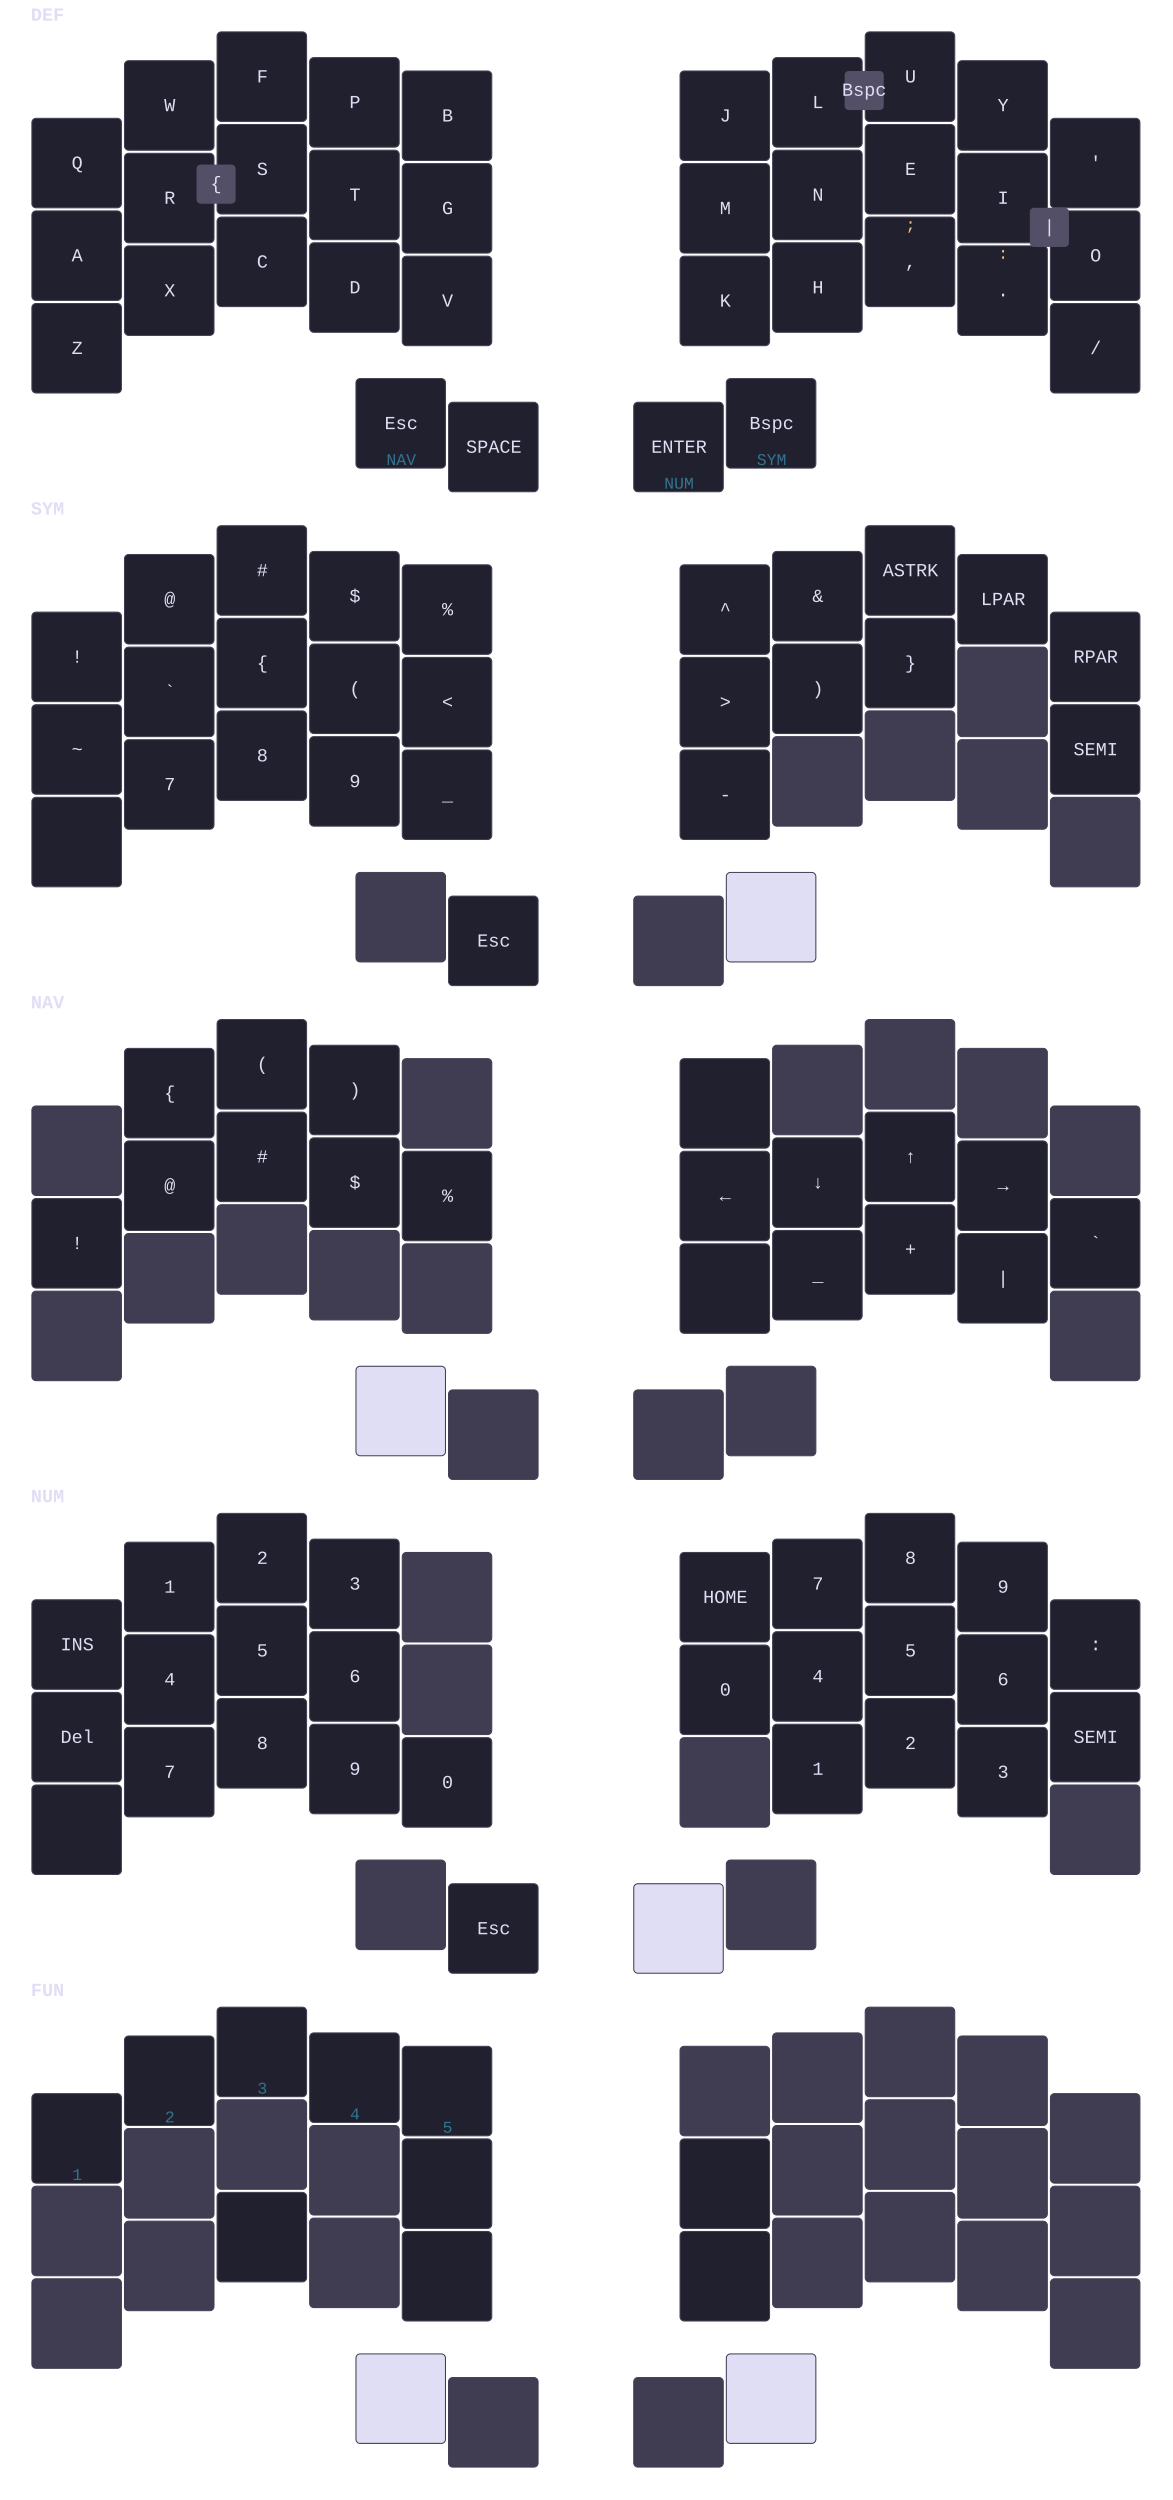
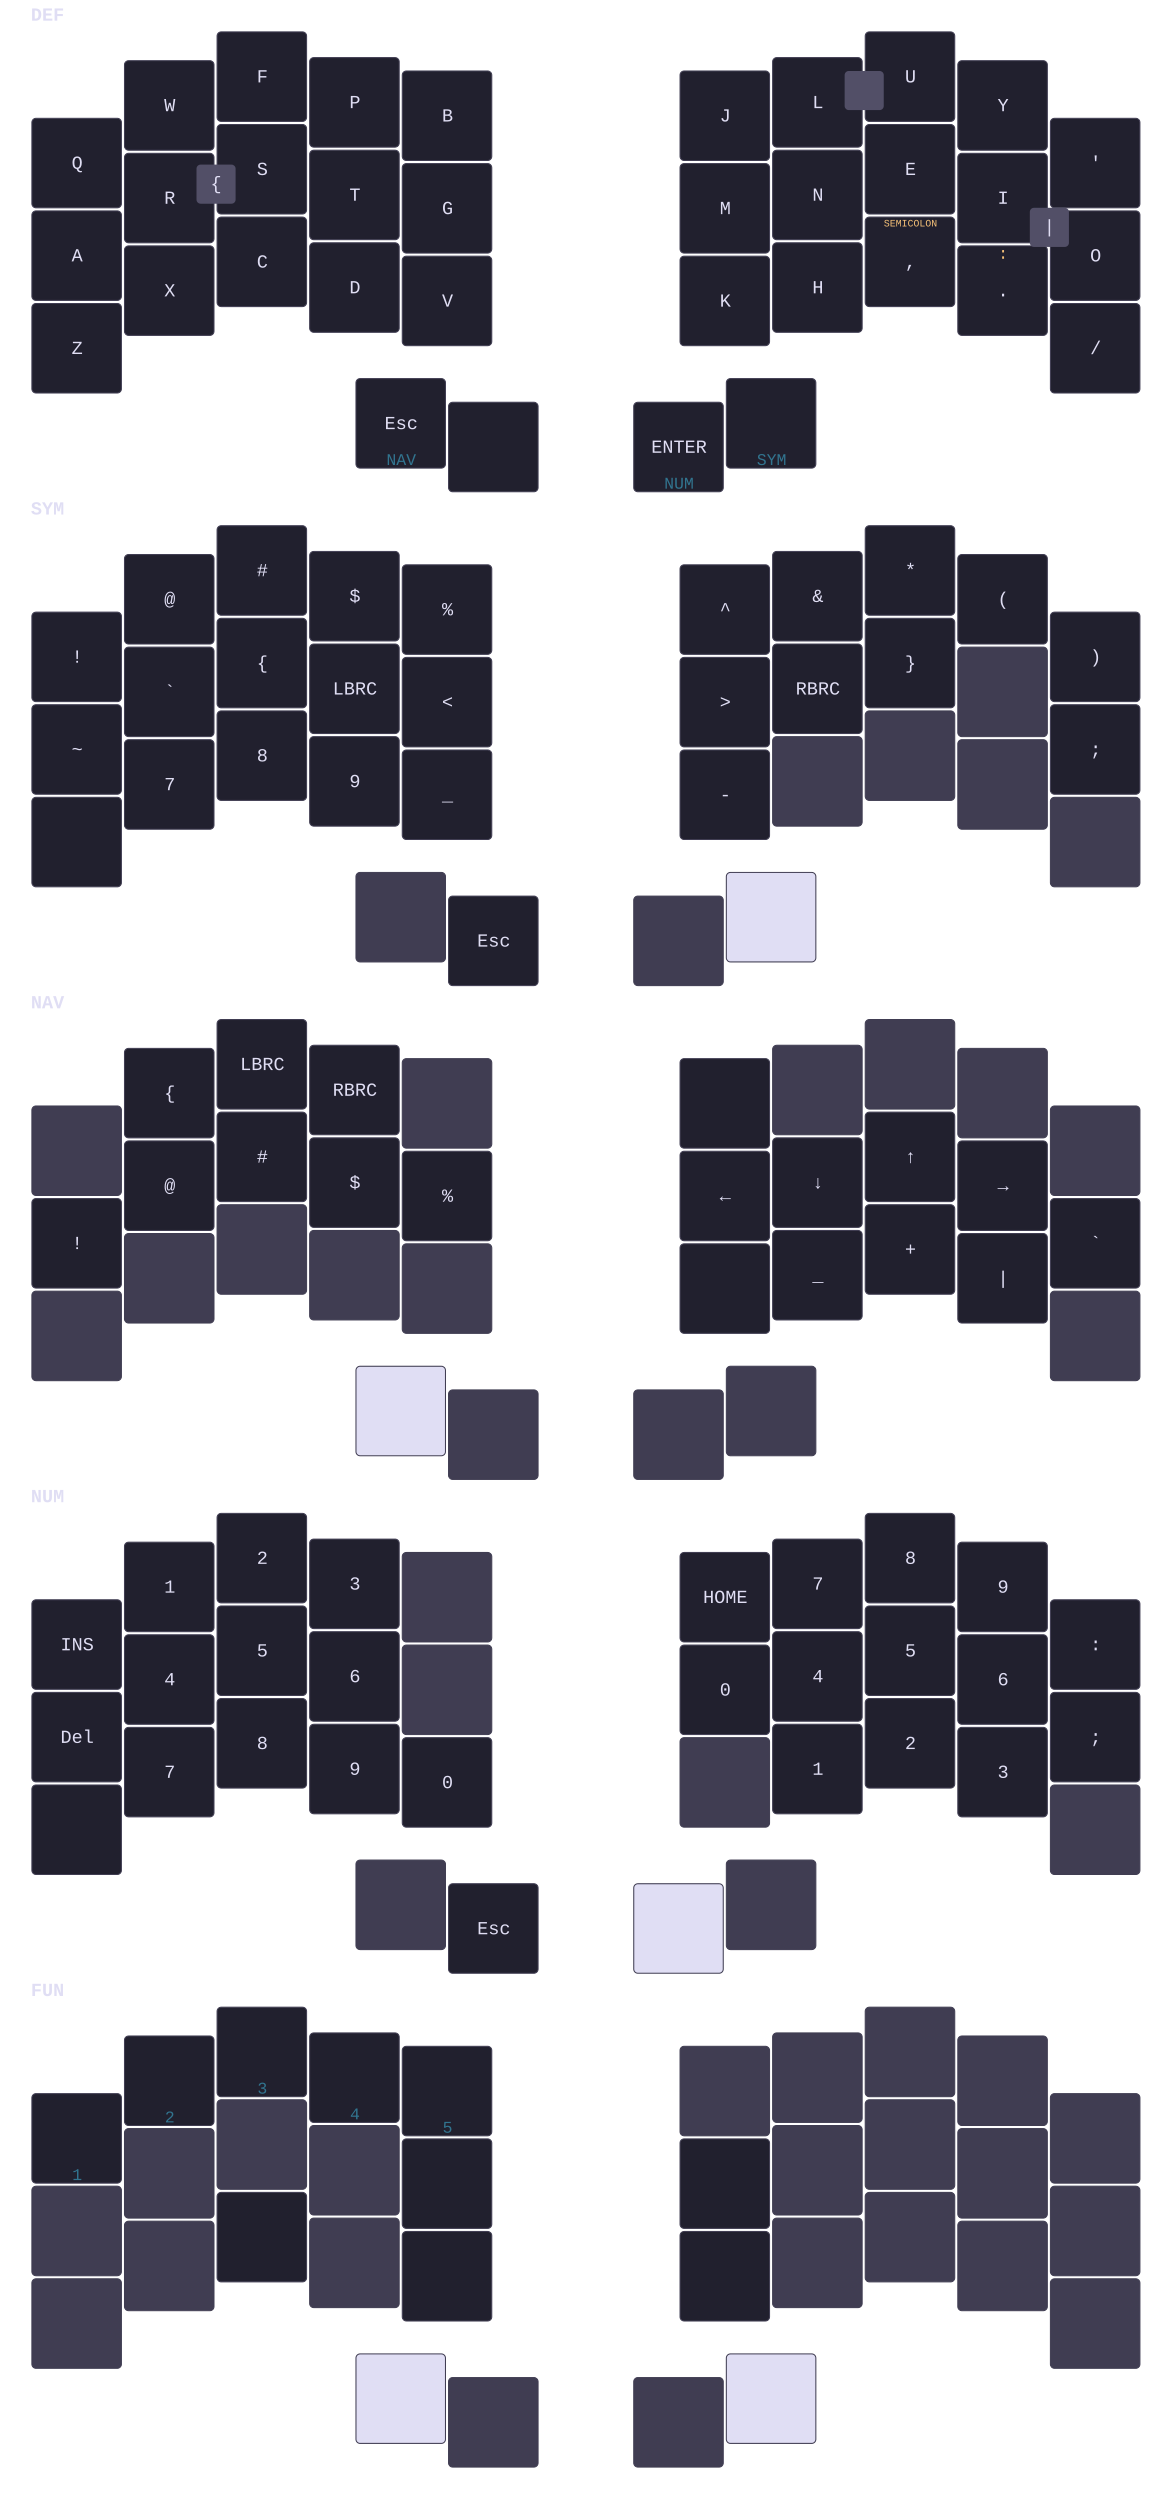
<svg xmlns="http://www.w3.org/2000/svg" xmlns:xlink="http://www.w3.org/1999/xlink" width="1140" height="2430" viewBox="0 0 1140 2430" class="keymap">
  <defs>/* start glyphs */
<svg id="mdi:alpha-w-box">
      <svg id="mdi-alpha-w-box" viewBox="0 0 24 24">
        <path d="M9,17H15A2,2 0 0,0 17,15V7H15V15H13V8H11V15H9V7H7V15A2,2 0 0,0 9,17M5,3H19A2,2 0 0,1 21,5V19A2,2 0 0,1 19,21H5A2,2 0 0,1 3,19V5A2,2 0 0,1 5,3Z" />
      </svg>
    </svg>
    <svg id="mdi:apple-keyboard-command">
      <svg id="mdi-apple-keyboard-command" viewBox="0 0 24 24">
        <path d="M6,2A4,4 0 0,1 10,6V8H14V6A4,4 0 0,1 18,2A4,4 0 0,1 22,6A4,4 0 0,1 18,10H16V14H18A4,4 0 0,1 22,18A4,4 0 0,1 18,22A4,4 0 0,1 14,18V16H10V18A4,4 0 0,1 6,22A4,4 0 0,1 2,18A4,4 0 0,1 6,14H8V10H6A4,4 0 0,1 2,6A4,4 0 0,1 6,2M16,18A2,2 0 0,0 18,20A2,2 0 0,0 20,18A2,2 0 0,0 18,16H16V18M14,10H10V14H14V10M6,16A2,2 0 0,0 4,18A2,2 0 0,0 6,20A2,2 0 0,0 8,18V16H6M8,6A2,2 0 0,0 6,4A2,2 0 0,0 4,6A2,2 0 0,0 6,8H8V6M18,8A2,2 0 0,0 20,6A2,2 0 0,0 18,4A2,2 0 0,0 16,6V8H18Z" />
      </svg>
    </svg>
    <svg id="mdi:apple-keyboard-control">
      <svg id="mdi-apple-keyboard-control" viewBox="0 0 24 24">
        <path d="M19.78,11.78L18.36,13.19L12,6.83L5.64,13.19L4.22,11.78L12,4L19.78,11.78Z" />
      </svg>
    </svg>
    <svg id="mdi:apple-keyboard-option">
      <svg id="mdi-apple-keyboard-option" viewBox="0 0 24 24">
        <path d="M3,4H9.11L16.15,18H21V20H14.88L7.84,6H3V4M14,4H21V6H14V4Z" />
      </svg>
    </svg>
    <svg id="mdi:apple-keyboard-shift">
      <svg id="mdi-apple-keyboard-shift" viewBox="0 0 24 24">
        <path d="M15,18V12H17.17L12,6.83L6.83,12H9V18H15M12,4L22,14H17V20H7V14H2L12,4Z" />
      </svg>
    </svg>
+     <svg id="mdi:backspace">
+       <svg id="mdi-backspace" viewBox="0 0 24 24">
+         <path d="M22,3H7C6.31,3 5.77,3.35 5.41,3.88L0,12L5.41,20.11C5.77,20.64 6.31,21 7,21H22A2,2 0 0,0 24,19V5A2,2 0 0,0 22,3M19,15.59L17.59,17L14,13.41L10.41,17L9,15.59L12.59,12L9,8.41L10.41,7L14,10.59L17.59,7L19,8.41L15.41,12" />
+       </svg>
+     </svg>
    <svg id="mdi:backup-restore">
      <svg id="mdi-backup-restore" viewBox="0 0 24 24">
        <path d="M12,3A9,9 0 0,0 3,12H0L4,16L8,12H5A7,7 0 0,1 12,5A7,7 0 0,1 19,12A7,7 0 0,1 12,19C10.5,19 9.09,18.5 7.94,17.7L6.5,19.14C8.04,20.3 9.94,21 12,21A9,9 0 0,0 21,12A9,9 0 0,0 12,3M14,12A2,2 0 0,0 12,10A2,2 0 0,0 10,12A2,2 0 0,0 12,14A2,2 0 0,0 14,12Z" />
      </svg>
    </svg>
    <svg id="mdi:bluetooth-connect">
      <svg id="mdi-bluetooth-connect" viewBox="0 0 24 24">
        <path d="M19,10L17,12L19,14L21,12M14.88,16.29L13,18.17V14.41M13,5.83L14.88,7.71L13,9.58M17.71,7.71L12,2H11V9.58L6.41,5L5,6.41L10.59,12L5,17.58L6.41,19L11,14.41V22H12L17.71,16.29L13.41,12M7,12L5,10L3,12L5,14L7,12Z" />
      </svg>
    </svg>
    <svg id="mdi:bluetooth-off">
      <svg id="mdi-bluetooth-off" viewBox="0 0 24 24">
        <path d="M13,5.83L14.88,7.71L13.28,9.31L14.69,10.72L17.71,7.7L12,2H11V7.03L13,9.03M5.41,4L4,5.41L10.59,12L5,17.59L6.41,19L11,14.41V22H12L16.29,17.71L18.59,20L20,18.59M13,18.17V14.41L14.88,16.29" />
      </svg>
    </svg>
    <svg id="mdi:chevron-double-down">
      <svg id="mdi-chevron-double-down" viewBox="0 0 24 24">
        <path d="M16.59,5.59L18,7L12,13L6,7L7.41,5.59L12,10.17L16.59,5.59M16.59,11.59L18,13L12,19L6,13L7.41,11.59L12,16.17L16.59,11.59Z" />
      </svg>
    </svg>
    <svg id="mdi:chevron-double-up">
      <svg id="mdi-chevron-double-up" viewBox="0 0 24 24">
        <path d="M7.41,18.41L6,17L12,11L18,17L16.59,18.41L12,13.83L7.41,18.41M7.41,12.41L6,11L12,5L18,11L16.59,12.41L12,7.83L7.41,12.41Z" />
+       </svg>
+     </svg>
+     <svg id="mdi:keyboard-space">
+       <svg id="mdi-keyboard-space" viewBox="0 0 24 24">
+         <path d="M3 15H5V19H19V15H21V19C21 20.1 20.1 21 19 21H5C3.9 21 3 20.1 3 19V15Z" />
      </svg>
    </svg>
    <svg id="mdi:progress-download">
      <svg id="mdi-progress-download" viewBox="0 0 24 24">
        <path d="M13,2.03C17.73,2.5 21.5,6.25 21.95,11C22.5,16.5 18.5,21.38 13,21.93V19.93C16.64,19.5 19.5,16.61 19.96,12.97C20.5,8.58 17.39,4.59 13,4.05V2.05L13,2.03M11,2.06V4.06C9.57,4.26 8.22,4.84 7.1,5.74L5.67,4.26C7.19,3 9.05,2.25 11,2.06M4.26,5.67L5.69,7.1C4.8,8.23 4.24,9.58 4.05,11H2.05C2.25,9.04 3,7.19 4.26,5.67M2.06,13H4.06C4.24,14.42 4.81,15.77 5.69,16.9L4.27,18.33C3.03,16.81 2.26,14.96 2.06,13M7.1,18.37C8.23,19.25 9.58,19.82 11,20V22C9.04,21.79 7.18,21 5.67,19.74L7.1,18.37M12,16.5L7.5,12H11V8H13V12H16.5L12,16.5Z" />
      </svg>
    </svg>
    <svg id="mdi:transfer">
      <svg id="mdi-transfer" viewBox="0 0 24 24">
        <path d="M8 4A2 2 0 0 0 6 6V10H8V6H16V9H13.5L17 12.5L20.5 9H18V6A2 2 0 0 0 16 4H8M3 12V14H11V12H3M3 15V17H11V15H3M13 15V17H21V15H13M3 18V20H11V18H3M13 18V20H21V18H13Z" />
      </svg>
    </svg>
  </defs>/* end glyphs */
<style>/* inherit to force styles through use tags */
svg path {
    fill: inherit;
}

/* root DOM */
svg.keymap {
    font-family: SFMono-Regular,Consolas,Liberation Mono,Menlo,monospace;
    font-size: 18px;
    font-kerning: normal;
    text-rendering: optimizeLegibility;
    background: #26233a;
}

rect.key {
    fill: #21202e ; /* switch background key color */
    stroke: #403d52; /* switch border color */
    stroke-width: 1;
}

/* default key side styling, only used is draw_key_sides is set */
rect.side {
    filter: brightness(90%);
}

/* color accent for combo boxes */
rect.combo, rect.combo-separate {
    fill: #524f67;
}

/* color accent for held keys */
rect.held, rect.combo.held {
    fill: #e0def4;
}

/* color accent for ghost (optional) keys */
rect.ghost, rect.combo.ghost {
    stroke-dasharray: 4, 4;
    stroke-width: 2;
}

text {
    text-anchor: middle;
    dominant-baseline: middle;
}

/* main layer keys text */
text.tap, text.combo, use.tap {
    fill: #e0def4;
}
text.hold {
    fill: #31748f;
    font-size: 16px; /* simlar to glyph_hold_size */
}
use.hold {
    fill: #31748f;
}

/* styling for layer labels */
text.label {
    font-weight: bold;
    text-anchor: start;
    fill: #e0def4;
    stroke-width: 0;
    paint-order: stroke;
    text-transform: uppercase;
}

/* styling for combo tap, and key hold/shifted label text */
text.combo, text.shifted {
}

text.hold {
    text-anchor: middle;
    dominant-baseline: auto;
}

text.shifted {
    text-anchor: middle;
    dominant-baseline: hanging;
    font-size: 16px;
    fill: #f6c177;
}

/* styling for hold/shifted label text in combo box */
text.combo.hold, text.combo.shifted {
    font-size: 8px;
}

/* lighter symbol for transparent keys */
rect.trans {
    fill: #403d52;
}
use.trans {
    fill: #6e6a86;
}

/* styling for combo dendrons */
path.combo {
    stroke-width: 1;
    stroke: gray;
    fill: none;
}

/* Start Tabler Icons Cleanup */
/* cannot use height/width with glyphs */
.icon-tabler &gt; path {
    fill: inherit;
    stroke: inherit;
    stroke-width: 2;
}
/* hide tabler's default box */
.icon-tabler &gt; path[stroke="none"][fill="none"] {
    visibility: hidden;
}
/* End Tabler Icons Cleanup */
</style>
  <g transform="translate(30, 0)" class="layer-DEF">
    <text x="0" y="15" class="label">DEF</text>
    <g transform="translate(0, 30)">
      <g transform="translate(45, 129)" class="key keypos-0">
        <rect rx="4" ry="4" x="-44" y="-44" width="87" height="87" class="key" />
        <text x="0" y="0" class="key tap">Q</text>
      </g>
      <g transform="translate(135, 73)" class="key keypos-1">
        <rect rx="4" ry="4" x="-44" y="-44" width="87" height="87" class="key" />
        <text x="0" y="0" class="key tap">W</text>
      </g>
      <g transform="translate(225, 45)" class="key keypos-2">
        <rect rx="4" ry="4" x="-44" y="-44" width="87" height="87" class="key" />
        <text x="0" y="0" class="key tap">F</text>
      </g>
      <g transform="translate(315, 70)" class="key keypos-3">
        <rect rx="4" ry="4" x="-44" y="-44" width="87" height="87" class="key" />
        <text x="0" y="0" class="key tap">P</text>
      </g>
      <g transform="translate(405, 83)" class="key keypos-4">
        <rect rx="4" ry="4" x="-44" y="-44" width="87" height="87" class="key" />
        <text x="0" y="0" class="key tap">B</text>
      </g>
      <g transform="translate(675, 83)" class="key keypos-5">
        <rect rx="4" ry="4" x="-44" y="-44" width="87" height="87" class="key" />
        <text x="0" y="0" class="key tap">J</text>
      </g>
      <g transform="translate(765, 70)" class="key keypos-6">
        <rect rx="4" ry="4" x="-44" y="-44" width="87" height="87" class="key" />
        <text x="0" y="0" class="key tap">L</text>
      </g>
      <g transform="translate(855, 45)" class="key keypos-7">
        <rect rx="4" ry="4" x="-44" y="-44" width="87" height="87" class="key" />
        <text x="0" y="0" class="key tap">U</text>
      </g>
      <g transform="translate(945, 73)" class="key keypos-8">
        <rect rx="4" ry="4" x="-44" y="-44" width="87" height="87" class="key" />
        <text x="0" y="0" class="key tap">Y</text>
      </g>
      <g transform="translate(1035, 129)" class="key keypos-9">
        <rect rx="4" ry="4" x="-44" y="-44" width="87" height="87" class="key" />
        <text x="0" y="0" class="key tap">'</text>
      </g>
      <g transform="translate(45, 219)" class="key keypos-10">
        <rect rx="4" ry="4" x="-44" y="-44" width="87" height="87" class="key" />
        <text x="0" y="0" class="key tap">A</text>
        <use href="#mdi:apple-keyboard-command" xlink:href="#mdi:apple-keyboard-command" x="-8" y="24" height="16" width="16.0" class="key hold glyph mdi:apple-keyboard-command" />
      </g>
      <g transform="translate(135, 163)" class="key keypos-11">
        <rect rx="4" ry="4" x="-44" y="-44" width="87" height="87" class="key" />
        <text x="0" y="0" class="key tap">R</text>
        <use href="#mdi:apple-keyboard-option" xlink:href="#mdi:apple-keyboard-option" x="-8" y="24" height="16" width="16.0" class="key hold glyph mdi:apple-keyboard-option" />
      </g>
      <g transform="translate(225, 135)" class="key keypos-12">
        <rect rx="4" ry="4" x="-44" y="-44" width="87" height="87" class="key" />
        <text x="0" y="0" class="key tap">S</text>
        <use href="#mdi:apple-keyboard-control" xlink:href="#mdi:apple-keyboard-control" x="-8" y="24" height="16" width="16.0" class="key hold glyph mdi:apple-keyboard-control" />
      </g>
      <g transform="translate(315, 160)" class="key keypos-13">
        <rect rx="4" ry="4" x="-44" y="-44" width="87" height="87" class="key" />
        <text x="0" y="0" class="key tap">T</text>
        <use href="#mdi:apple-keyboard-shift" xlink:href="#mdi:apple-keyboard-shift" x="-8" y="24" height="16" width="16.0" class="key hold glyph mdi:apple-keyboard-shift" />
      </g>
      <g transform="translate(405, 173)" class="key keypos-14">
        <rect rx="4" ry="4" x="-44" y="-44" width="87" height="87" class="key" />
        <text x="0" y="0" class="key tap">G</text>
      </g>
      <g transform="translate(675, 173)" class="key keypos-15">
        <rect rx="4" ry="4" x="-44" y="-44" width="87" height="87" class="key" />
        <text x="0" y="0" class="key tap">M</text>
      </g>
      <g transform="translate(765, 160)" class="key keypos-16">
        <rect rx="4" ry="4" x="-44" y="-44" width="87" height="87" class="key" />
        <text x="0" y="0" class="key tap">N</text>
        <use href="#mdi:apple-keyboard-shift" xlink:href="#mdi:apple-keyboard-shift" x="-8" y="24" height="16" width="16.0" class="key hold glyph mdi:apple-keyboard-shift" />
      </g>
      <g transform="translate(855, 135)" class="key keypos-17">
        <rect rx="4" ry="4" x="-44" y="-44" width="87" height="87" class="key" />
        <text x="0" y="0" class="key tap">E</text>
        <use href="#mdi:apple-keyboard-control" xlink:href="#mdi:apple-keyboard-control" x="-8" y="24" height="16" width="16.0" class="key hold glyph mdi:apple-keyboard-control" />
      </g>
      <g transform="translate(945, 163)" class="key keypos-18">
        <rect rx="4" ry="4" x="-44" y="-44" width="87" height="87" class="key" />
        <text x="0" y="0" class="key tap">I</text>
        <use href="#mdi:apple-keyboard-option" xlink:href="#mdi:apple-keyboard-option" x="-8" y="24" height="16" width="16.0" class="key hold glyph mdi:apple-keyboard-option" />
      </g>
      <g transform="translate(1035, 219)" class="key keypos-19">
        <rect rx="4" ry="4" x="-44" y="-44" width="87" height="87" class="key" />
        <text x="0" y="0" class="key tap">O</text>
        <use href="#mdi:apple-keyboard-command" xlink:href="#mdi:apple-keyboard-command" x="-8" y="24" height="16" width="16.0" class="key hold glyph mdi:apple-keyboard-command" />
      </g>
      <g transform="translate(45, 309)" class="key keypos-20">
        <rect rx="4" ry="4" x="-44" y="-44" width="87" height="87" class="key" />
        <text x="0" y="0" class="key tap">Z</text>
      </g>
      <g transform="translate(135, 253)" class="key keypos-21">
        <rect rx="4" ry="4" x="-44" y="-44" width="87" height="87" class="key" />
        <text x="0" y="0" class="key tap">X</text>
      </g>
      <g transform="translate(225, 225)" class="key keypos-22">
        <rect rx="4" ry="4" x="-44" y="-44" width="87" height="87" class="key" />
        <text x="0" y="0" class="key tap">C</text>
      </g>
      <g transform="translate(315, 250)" class="key keypos-23">
        <rect rx="4" ry="4" x="-44" y="-44" width="87" height="87" class="key" />
        <text x="0" y="0" class="key tap">D</text>
      </g>
      <g transform="translate(405, 263)" class="key keypos-24">
        <rect rx="4" ry="4" x="-44" y="-44" width="87" height="87" class="key" />
        <text x="0" y="0" class="key tap">V</text>
      </g>
      <g transform="translate(675, 263)" class="key keypos-25">
        <rect rx="4" ry="4" x="-44" y="-44" width="87" height="87" class="key" />
        <text x="0" y="0" class="key tap">K</text>
      </g>
      <g transform="translate(765, 250)" class="key keypos-26">
        <rect rx="4" ry="4" x="-44" y="-44" width="87" height="87" class="key" />
        <text x="0" y="0" class="key tap">H</text>
      </g>
      <g transform="translate(855, 225)" class="key keypos-27">
        <rect rx="4" ry="4" x="-44" y="-44" width="87" height="87" class="key" />
        <text x="0" y="0" class="key tap">,</text>
-         <text x="0" y="-40" class="key shifted">;</text>
+         <text x="0" y="-40" class="key shifted">
+           <tspan style="font-size: 60%">SEMICOLON</tspan>
+         </text>
      </g>
      <g transform="translate(945, 253)" class="key keypos-28">
        <rect rx="4" ry="4" x="-44" y="-44" width="87" height="87" class="key" />
        <text x="0" y="0" class="key tap">.</text>
        <text x="0" y="-40" class="key shifted">:</text>
      </g>
      <g transform="translate(1035, 309)" class="key keypos-29">
        <rect rx="4" ry="4" x="-44" y="-44" width="87" height="87" class="key" />
        <text x="0" y="0" class="key tap">/</text>
      </g>
      <g transform="translate(360, 382)" class="key keypos-30">
        <rect rx="4" ry="4" x="-44" y="-44" width="87" height="87" class="key" />
        <text x="0" y="0" class="key tap">Esc</text>
        <text x="0" y="40" class="key hold">NAV</text>
      </g>
      <g transform="translate(450, 405)" class="key keypos-31">
        <rect rx="4" ry="4" x="-44" y="-44" width="87" height="87" class="key" />
-         <text x="0" y="0" class="key tap">SPACE</text>
+         <use href="#mdi:keyboard-space" xlink:href="#mdi:keyboard-space" x="-10" y="-10" height="20" width="20.0" class="key tap glyph mdi:keyboard-space" />
      </g>
      <g transform="translate(630, 405)" class="key keypos-32">
        <rect rx="4" ry="4" x="-44" y="-44" width="87" height="87" class="key" />
        <text x="0" y="0" class="key tap">ENTER</text>
        <text x="0" y="40" class="key hold">NUM</text>
      </g>
      <g transform="translate(720, 382)" class="key keypos-33">
        <rect rx="4" ry="4" x="-44" y="-44" width="87" height="87" class="key" />
-         <text x="0" y="0" class="key tap">Bspc</text>
+         <use href="#mdi:backspace" xlink:href="#mdi:backspace" x="-10" y="-10" height="20" width="20.0" class="key tap glyph mdi:backspace" />
        <text x="0" y="40" class="key hold">SYM</text>
      </g>
      <g class="combo combopos-0">
        <rect rx="4" ry="4" x="791" y="39" width="38" height="38" class="combo" />
-         <text x="810" y="58" class="combo tap">Bspc</text>
+         <use href="#mdi:backspace" xlink:href="#mdi:backspace" x="800" y="48" height="20" width="20.0" class="combo tap glyph mdi:backspace" />
      </g>
      <g class="combo combopos-1">
        <rect rx="4" ry="4" x="971" y="172" width="38" height="38" class="combo" />
        <text x="990" y="191" class="combo tap">|</text>
      </g>
      <g class="combo combopos-2">
        <rect rx="4" ry="4" x="161" y="130" width="38" height="38" class="combo" />
        <text x="180" y="149" class="combo tap">{</text>
      </g>
    </g>
  </g>
  <g transform="translate(30, 480)" class="layer-SYM">
    <text x="0" y="15" class="label">SYM</text>
    <g transform="translate(0, 30)">
      <g transform="translate(45, 129)" class="key keypos-0">
        <rect rx="4" ry="4" x="-44" y="-44" width="87" height="87" class="key" />
        <text x="0" y="0" class="key tap">!</text>
      </g>
      <g transform="translate(135, 73)" class="key keypos-1">
        <rect rx="4" ry="4" x="-44" y="-44" width="87" height="87" class="key" />
        <text x="0" y="0" class="key tap">@</text>
      </g>
      <g transform="translate(225, 45)" class="key keypos-2">
        <rect rx="4" ry="4" x="-44" y="-44" width="87" height="87" class="key" />
        <text x="0" y="0" class="key tap">#</text>
      </g>
      <g transform="translate(315, 70)" class="key keypos-3">
        <rect rx="4" ry="4" x="-44" y="-44" width="87" height="87" class="key" />
        <text x="0" y="0" class="key tap">$</text>
      </g>
      <g transform="translate(405, 83)" class="key keypos-4">
        <rect rx="4" ry="4" x="-44" y="-44" width="87" height="87" class="key" />
        <text x="0" y="0" class="key tap">%</text>
      </g>
      <g transform="translate(675, 83)" class="key keypos-5">
        <rect rx="4" ry="4" x="-44" y="-44" width="87" height="87" class="key" />
        <text x="0" y="0" class="key tap">^</text>
      </g>
      <g transform="translate(765, 70)" class="key keypos-6">
        <rect rx="4" ry="4" x="-44" y="-44" width="87" height="87" class="key" />
        <text x="0" y="0" class="key tap">&amp;</text>
      </g>
      <g transform="translate(855, 45)" class="key keypos-7">
        <rect rx="4" ry="4" x="-44" y="-44" width="87" height="87" class="key" />
-         <text x="0" y="0" class="key tap">ASTRK</text>
+         <text x="0" y="0" class="key tap">*</text>
      </g>
      <g transform="translate(945, 73)" class="key keypos-8">
        <rect rx="4" ry="4" x="-44" y="-44" width="87" height="87" class="key" />
-         <text x="0" y="0" class="key tap">LPAR</text>
+         <text x="0" y="0" class="key tap">(</text>
      </g>
      <g transform="translate(1035, 129)" class="key keypos-9">
        <rect rx="4" ry="4" x="-44" y="-44" width="87" height="87" class="key" />
-         <text x="0" y="0" class="key tap">RPAR</text>
+         <text x="0" y="0" class="key tap">)</text>
      </g>
      <g transform="translate(45, 219)" class="key keypos-10">
        <rect rx="4" ry="4" x="-44" y="-44" width="87" height="87" class="key" />
        <text x="0" y="0" class="key tap">~</text>
      </g>
      <g transform="translate(135, 163)" class="key keypos-11">
        <rect rx="4" ry="4" x="-44" y="-44" width="87" height="87" class="key" />
        <text x="0" y="0" class="key tap">`</text>
      </g>
      <g transform="translate(225, 135)" class="key keypos-12">
        <rect rx="4" ry="4" x="-44" y="-44" width="87" height="87" class="key" />
        <text x="0" y="0" class="key tap">{</text>
      </g>
      <g transform="translate(315, 160)" class="key keypos-13">
        <rect rx="4" ry="4" x="-44" y="-44" width="87" height="87" class="key" />
-         <text x="0" y="0" class="key tap">(</text>
+         <text x="0" y="0" class="key tap">LBRC</text>
      </g>
      <g transform="translate(405, 173)" class="key keypos-14">
        <rect rx="4" ry="4" x="-44" y="-44" width="87" height="87" class="key" />
        <text x="0" y="0" class="key tap">&lt;</text>
      </g>
      <g transform="translate(675, 173)" class="key keypos-15">
        <rect rx="4" ry="4" x="-44" y="-44" width="87" height="87" class="key" />
        <text x="0" y="0" class="key tap">&gt;</text>
      </g>
      <g transform="translate(765, 160)" class="key keypos-16">
        <rect rx="4" ry="4" x="-44" y="-44" width="87" height="87" class="key" />
-         <text x="0" y="0" class="key tap">)</text>
+         <text x="0" y="0" class="key tap">RBRC</text>
      </g>
      <g transform="translate(855, 135)" class="key keypos-17">
        <rect rx="4" ry="4" x="-44" y="-44" width="87" height="87" class="key" />
        <text x="0" y="0" class="key tap">}</text>
      </g>
      <g transform="translate(945, 163)" class="key trans keypos-18">
        <rect rx="4" ry="4" x="-44" y="-44" width="87" height="87" class="key trans" />
        <use href="#mdi:transfer" xlink:href="#mdi:transfer" x="-10" y="-10" height="20" width="20.0" class="key trans tap glyph mdi:transfer" />
      </g>
      <g transform="translate(1035, 219)" class="key keypos-19">
        <rect rx="4" ry="4" x="-44" y="-44" width="87" height="87" class="key" />
-         <text x="0" y="0" class="key tap">SEMI</text>
+         <text x="0" y="0" class="key tap">;</text>
      </g>
      <g transform="translate(45, 309)" class="key keypos-20">
        <rect rx="4" ry="4" x="-44" y="-44" width="87" height="87" class="key" />
        <use href="#mdi:alpha-w-box" xlink:href="#mdi:alpha-w-box" x="-10" y="-10" height="20" width="20.0" class="key tap glyph mdi:alpha-w-box" />
      </g>
      <g transform="translate(135, 253)" class="key keypos-21">
        <rect rx="4" ry="4" x="-44" y="-44" width="87" height="87" class="key" />
        <text x="0" y="0" class="key tap">7</text>
      </g>
      <g transform="translate(225, 225)" class="key keypos-22">
        <rect rx="4" ry="4" x="-44" y="-44" width="87" height="87" class="key" />
        <text x="0" y="0" class="key tap">8</text>
      </g>
      <g transform="translate(315, 250)" class="key keypos-23">
        <rect rx="4" ry="4" x="-44" y="-44" width="87" height="87" class="key" />
        <text x="0" y="0" class="key tap">9</text>
      </g>
      <g transform="translate(405, 263)" class="key keypos-24">
        <rect rx="4" ry="4" x="-44" y="-44" width="87" height="87" class="key" />
        <text x="0" y="0" class="key tap">_</text>
      </g>
      <g transform="translate(675, 263)" class="key keypos-25">
        <rect rx="4" ry="4" x="-44" y="-44" width="87" height="87" class="key" />
        <text x="0" y="0" class="key tap">-</text>
      </g>
      <g transform="translate(765, 250)" class="key trans keypos-26">
        <rect rx="4" ry="4" x="-44" y="-44" width="87" height="87" class="key trans" />
        <use href="#mdi:transfer" xlink:href="#mdi:transfer" x="-10" y="-10" height="20" width="20.0" class="key trans tap glyph mdi:transfer" />
      </g>
      <g transform="translate(855, 225)" class="key trans keypos-27">
        <rect rx="4" ry="4" x="-44" y="-44" width="87" height="87" class="key trans" />
        <use href="#mdi:transfer" xlink:href="#mdi:transfer" x="-10" y="-10" height="20" width="20.0" class="key trans tap glyph mdi:transfer" />
      </g>
      <g transform="translate(945, 253)" class="key trans keypos-28">
        <rect rx="4" ry="4" x="-44" y="-44" width="87" height="87" class="key trans" />
        <use href="#mdi:transfer" xlink:href="#mdi:transfer" x="-10" y="-10" height="20" width="20.0" class="key trans tap glyph mdi:transfer" />
      </g>
      <g transform="translate(1035, 309)" class="key trans keypos-29">
        <rect rx="4" ry="4" x="-44" y="-44" width="87" height="87" class="key trans" />
        <use href="#mdi:transfer" xlink:href="#mdi:transfer" x="-10" y="-10" height="20" width="20.0" class="key trans tap glyph mdi:transfer" />
      </g>
      <g transform="translate(360, 382)" class="key trans keypos-30">
        <rect rx="4" ry="4" x="-44" y="-44" width="87" height="87" class="key trans" />
        <use href="#mdi:transfer" xlink:href="#mdi:transfer" x="-10" y="-10" height="20" width="20.0" class="key trans tap glyph mdi:transfer" />
      </g>
      <g transform="translate(450, 405)" class="key keypos-31">
        <rect rx="4" ry="4" x="-44" y="-44" width="87" height="87" class="key" />
        <text x="0" y="0" class="key tap">Esc</text>
      </g>
      <g transform="translate(630, 405)" class="key trans keypos-32">
        <rect rx="4" ry="4" x="-44" y="-44" width="87" height="87" class="key trans" />
        <use href="#mdi:transfer" xlink:href="#mdi:transfer" x="-10" y="-10" height="20" width="20.0" class="key trans tap glyph mdi:transfer" />
      </g>
      <g transform="translate(720, 382)" class="key held keypos-33">
        <rect rx="4" ry="4" x="-44" y="-44" width="87" height="87" class="key held" />
      </g>
    </g>
  </g>
  <g transform="translate(30, 960)" class="layer-NAV">
    <text x="0" y="15" class="label">NAV</text>
    <g transform="translate(0, 30)">
      <g transform="translate(45, 129)" class="key trans keypos-0">
        <rect rx="4" ry="4" x="-44" y="-44" width="87" height="87" class="key trans" />
        <use href="#mdi:transfer" xlink:href="#mdi:transfer" x="-10" y="-10" height="20" width="20.0" class="key trans tap glyph mdi:transfer" />
      </g>
      <g transform="translate(135, 73)" class="key keypos-1">
        <rect rx="4" ry="4" x="-44" y="-44" width="87" height="87" class="key" />
        <text x="0" y="0" class="key tap">{</text>
      </g>
      <g transform="translate(225, 45)" class="key keypos-2">
        <rect rx="4" ry="4" x="-44" y="-44" width="87" height="87" class="key" />
-         <text x="0" y="0" class="key tap">(</text>
+         <text x="0" y="0" class="key tap">LBRC</text>
      </g>
      <g transform="translate(315, 70)" class="key keypos-3">
        <rect rx="4" ry="4" x="-44" y="-44" width="87" height="87" class="key" />
-         <text x="0" y="0" class="key tap">)</text>
+         <text x="0" y="0" class="key tap">RBRC</text>
      </g>
      <g transform="translate(405, 83)" class="key trans keypos-4">
        <rect rx="4" ry="4" x="-44" y="-44" width="87" height="87" class="key trans" />
        <use href="#mdi:transfer" xlink:href="#mdi:transfer" x="-10" y="-10" height="20" width="20.0" class="key trans tap glyph mdi:transfer" />
      </g>
      <g transform="translate(675, 83)" class="key keypos-5">
        <rect rx="4" ry="4" x="-44" y="-44" width="87" height="87" class="key" />
        <use href="#mdi:chevron-double-up" xlink:href="#mdi:chevron-double-up" x="-10" y="-10" height="20" width="20.0" class="key tap glyph mdi:chevron-double-up" />
      </g>
      <g transform="translate(765, 70)" class="key trans keypos-6">
        <rect rx="4" ry="4" x="-44" y="-44" width="87" height="87" class="key trans" />
        <use href="#mdi:transfer" xlink:href="#mdi:transfer" x="-10" y="-10" height="20" width="20.0" class="key trans tap glyph mdi:transfer" />
      </g>
      <g transform="translate(855, 45)" class="key trans keypos-7">
        <rect rx="4" ry="4" x="-44" y="-44" width="87" height="87" class="key trans" />
        <use href="#mdi:transfer" xlink:href="#mdi:transfer" x="-10" y="-10" height="20" width="20.0" class="key trans tap glyph mdi:transfer" />
      </g>
      <g transform="translate(945, 73)" class="key trans keypos-8">
        <rect rx="4" ry="4" x="-44" y="-44" width="87" height="87" class="key trans" />
        <use href="#mdi:transfer" xlink:href="#mdi:transfer" x="-10" y="-10" height="20" width="20.0" class="key trans tap glyph mdi:transfer" />
      </g>
      <g transform="translate(1035, 129)" class="key trans keypos-9">
        <rect rx="4" ry="4" x="-44" y="-44" width="87" height="87" class="key trans" />
        <use href="#mdi:transfer" xlink:href="#mdi:transfer" x="-10" y="-10" height="20" width="20.0" class="key trans tap glyph mdi:transfer" />
      </g>
      <g transform="translate(45, 219)" class="key keypos-10">
        <rect rx="4" ry="4" x="-44" y="-44" width="87" height="87" class="key" />
        <text x="0" y="0" class="key tap">!</text>
      </g>
      <g transform="translate(135, 163)" class="key keypos-11">
        <rect rx="4" ry="4" x="-44" y="-44" width="87" height="87" class="key" />
        <text x="0" y="0" class="key tap">@</text>
      </g>
      <g transform="translate(225, 135)" class="key keypos-12">
        <rect rx="4" ry="4" x="-44" y="-44" width="87" height="87" class="key" />
        <text x="0" y="0" class="key tap">#</text>
      </g>
      <g transform="translate(315, 160)" class="key keypos-13">
        <rect rx="4" ry="4" x="-44" y="-44" width="87" height="87" class="key" />
        <text x="0" y="0" class="key tap">$</text>
      </g>
      <g transform="translate(405, 173)" class="key keypos-14">
        <rect rx="4" ry="4" x="-44" y="-44" width="87" height="87" class="key" />
        <text x="0" y="0" class="key tap">%</text>
      </g>
      <g transform="translate(675, 173)" class="key keypos-15">
        <rect rx="4" ry="4" x="-44" y="-44" width="87" height="87" class="key" />
        <text x="0" y="0" class="key tap">←</text>
      </g>
      <g transform="translate(765, 160)" class="key keypos-16">
        <rect rx="4" ry="4" x="-44" y="-44" width="87" height="87" class="key" />
        <text x="0" y="0" class="key tap">↓</text>
      </g>
      <g transform="translate(855, 135)" class="key keypos-17">
        <rect rx="4" ry="4" x="-44" y="-44" width="87" height="87" class="key" />
        <text x="0" y="0" class="key tap">↑</text>
      </g>
      <g transform="translate(945, 163)" class="key keypos-18">
        <rect rx="4" ry="4" x="-44" y="-44" width="87" height="87" class="key" />
        <text x="0" y="0" class="key tap">→</text>
      </g>
      <g transform="translate(1035, 219)" class="key keypos-19">
        <rect rx="4" ry="4" x="-44" y="-44" width="87" height="87" class="key" />
        <text x="0" y="0" class="key tap">`</text>
      </g>
      <g transform="translate(45, 309)" class="key trans keypos-20">
        <rect rx="4" ry="4" x="-44" y="-44" width="87" height="87" class="key trans" />
        <use href="#mdi:transfer" xlink:href="#mdi:transfer" x="-10" y="-10" height="20" width="20.0" class="key trans tap glyph mdi:transfer" />
      </g>
      <g transform="translate(135, 253)" class="key trans keypos-21">
        <rect rx="4" ry="4" x="-44" y="-44" width="87" height="87" class="key trans" />
        <use href="#mdi:transfer" xlink:href="#mdi:transfer" x="-10" y="-10" height="20" width="20.0" class="key trans tap glyph mdi:transfer" />
      </g>
      <g transform="translate(225, 225)" class="key trans keypos-22">
        <rect rx="4" ry="4" x="-44" y="-44" width="87" height="87" class="key trans" />
        <use href="#mdi:transfer" xlink:href="#mdi:transfer" x="-10" y="-10" height="20" width="20.0" class="key trans tap glyph mdi:transfer" />
      </g>
      <g transform="translate(315, 250)" class="key trans keypos-23">
        <rect rx="4" ry="4" x="-44" y="-44" width="87" height="87" class="key trans" />
        <use href="#mdi:transfer" xlink:href="#mdi:transfer" x="-10" y="-10" height="20" width="20.0" class="key trans tap glyph mdi:transfer" />
      </g>
      <g transform="translate(405, 263)" class="key trans keypos-24">
        <rect rx="4" ry="4" x="-44" y="-44" width="87" height="87" class="key trans" />
        <use href="#mdi:transfer" xlink:href="#mdi:transfer" x="-10" y="-10" height="20" width="20.0" class="key trans tap glyph mdi:transfer" />
      </g>
      <g transform="translate(675, 263)" class="key keypos-25">
        <rect rx="4" ry="4" x="-44" y="-44" width="87" height="87" class="key" />
        <use href="#mdi:chevron-double-down" xlink:href="#mdi:chevron-double-down" x="-10" y="-10" height="20" width="20.0" class="key tap glyph mdi:chevron-double-down" />
      </g>
      <g transform="translate(765, 250)" class="key keypos-26">
        <rect rx="4" ry="4" x="-44" y="-44" width="87" height="87" class="key" />
        <text x="0" y="0" class="key tap">_</text>
      </g>
      <g transform="translate(855, 225)" class="key keypos-27">
        <rect rx="4" ry="4" x="-44" y="-44" width="87" height="87" class="key" />
        <text x="0" y="0" class="key tap">+</text>
      </g>
      <g transform="translate(945, 253)" class="key keypos-28">
        <rect rx="4" ry="4" x="-44" y="-44" width="87" height="87" class="key" />
        <text x="0" y="0" class="key tap">|</text>
      </g>
      <g transform="translate(1035, 309)" class="key trans keypos-29">
        <rect rx="4" ry="4" x="-44" y="-44" width="87" height="87" class="key trans" />
        <use href="#mdi:transfer" xlink:href="#mdi:transfer" x="-10" y="-10" height="20" width="20.0" class="key trans tap glyph mdi:transfer" />
      </g>
      <g transform="translate(360, 382)" class="key held keypos-30">
        <rect rx="4" ry="4" x="-44" y="-44" width="87" height="87" class="key held" />
      </g>
      <g transform="translate(450, 405)" class="key trans keypos-31">
        <rect rx="4" ry="4" x="-44" y="-44" width="87" height="87" class="key trans" />
        <use href="#mdi:transfer" xlink:href="#mdi:transfer" x="-10" y="-10" height="20" width="20.0" class="key trans tap glyph mdi:transfer" />
      </g>
      <g transform="translate(630, 405)" class="key trans keypos-32">
        <rect rx="4" ry="4" x="-44" y="-44" width="87" height="87" class="key trans" />
        <use href="#mdi:transfer" xlink:href="#mdi:transfer" x="-10" y="-10" height="20" width="20.0" class="key trans tap glyph mdi:transfer" />
      </g>
      <g transform="translate(720, 382)" class="key trans keypos-33">
        <rect rx="4" ry="4" x="-44" y="-44" width="87" height="87" class="key trans" />
        <use href="#mdi:transfer" xlink:href="#mdi:transfer" x="-10" y="-10" height="20" width="20.0" class="key trans tap glyph mdi:transfer" />
      </g>
    </g>
  </g>
  <g transform="translate(30, 1440)" class="layer-NUM">
    <text x="0" y="15" class="label">NUM</text>
    <g transform="translate(0, 30)">
      <g transform="translate(45, 129)" class="key keypos-0">
        <rect rx="4" ry="4" x="-44" y="-44" width="87" height="87" class="key" />
        <text x="0" y="0" class="key tap">INS</text>
      </g>
      <g transform="translate(135, 73)" class="key keypos-1">
        <rect rx="4" ry="4" x="-44" y="-44" width="87" height="87" class="key" />
        <text x="0" y="0" class="key tap">1</text>
      </g>
      <g transform="translate(225, 45)" class="key keypos-2">
        <rect rx="4" ry="4" x="-44" y="-44" width="87" height="87" class="key" />
        <text x="0" y="0" class="key tap">2</text>
      </g>
      <g transform="translate(315, 70)" class="key keypos-3">
        <rect rx="4" ry="4" x="-44" y="-44" width="87" height="87" class="key" />
        <text x="0" y="0" class="key tap">3</text>
      </g>
      <g transform="translate(405, 83)" class="key trans keypos-4">
        <rect rx="4" ry="4" x="-44" y="-44" width="87" height="87" class="key trans" />
        <use href="#mdi:transfer" xlink:href="#mdi:transfer" x="-10" y="-10" height="20" width="20.0" class="key trans tap glyph mdi:transfer" />
      </g>
      <g transform="translate(675, 83)" class="key keypos-5">
        <rect rx="4" ry="4" x="-44" y="-44" width="87" height="87" class="key" />
        <text x="0" y="0" class="key tap">HOME</text>
      </g>
      <g transform="translate(765, 70)" class="key keypos-6">
        <rect rx="4" ry="4" x="-44" y="-44" width="87" height="87" class="key" />
        <text x="0" y="0" class="key tap">7</text>
      </g>
      <g transform="translate(855, 45)" class="key keypos-7">
        <rect rx="4" ry="4" x="-44" y="-44" width="87" height="87" class="key" />
        <text x="0" y="0" class="key tap">8</text>
      </g>
      <g transform="translate(945, 73)" class="key keypos-8">
        <rect rx="4" ry="4" x="-44" y="-44" width="87" height="87" class="key" />
        <text x="0" y="0" class="key tap">9</text>
      </g>
      <g transform="translate(1035, 129)" class="key keypos-9">
        <rect rx="4" ry="4" x="-44" y="-44" width="87" height="87" class="key" />
        <text x="0" y="0" class="key tap">:</text>
      </g>
      <g transform="translate(45, 219)" class="key keypos-10">
        <rect rx="4" ry="4" x="-44" y="-44" width="87" height="87" class="key" />
        <text x="0" y="0" class="key tap">Del</text>
      </g>
      <g transform="translate(135, 163)" class="key keypos-11">
        <rect rx="4" ry="4" x="-44" y="-44" width="87" height="87" class="key" />
        <text x="0" y="0" class="key tap">4</text>
      </g>
      <g transform="translate(225, 135)" class="key keypos-12">
        <rect rx="4" ry="4" x="-44" y="-44" width="87" height="87" class="key" />
        <text x="0" y="0" class="key tap">5</text>
      </g>
      <g transform="translate(315, 160)" class="key keypos-13">
        <rect rx="4" ry="4" x="-44" y="-44" width="87" height="87" class="key" />
        <text x="0" y="0" class="key tap">6</text>
      </g>
      <g transform="translate(405, 173)" class="key trans keypos-14">
        <rect rx="4" ry="4" x="-44" y="-44" width="87" height="87" class="key trans" />
        <use href="#mdi:transfer" xlink:href="#mdi:transfer" x="-10" y="-10" height="20" width="20.0" class="key trans tap glyph mdi:transfer" />
      </g>
      <g transform="translate(675, 173)" class="key keypos-15">
        <rect rx="4" ry="4" x="-44" y="-44" width="87" height="87" class="key" />
        <text x="0" y="0" class="key tap">0</text>
      </g>
      <g transform="translate(765, 160)" class="key keypos-16">
        <rect rx="4" ry="4" x="-44" y="-44" width="87" height="87" class="key" />
        <text x="0" y="0" class="key tap">4</text>
      </g>
      <g transform="translate(855, 135)" class="key keypos-17">
        <rect rx="4" ry="4" x="-44" y="-44" width="87" height="87" class="key" />
        <text x="0" y="0" class="key tap">5</text>
      </g>
      <g transform="translate(945, 163)" class="key keypos-18">
        <rect rx="4" ry="4" x="-44" y="-44" width="87" height="87" class="key" />
        <text x="0" y="0" class="key tap">6</text>
      </g>
      <g transform="translate(1035, 219)" class="key keypos-19">
        <rect rx="4" ry="4" x="-44" y="-44" width="87" height="87" class="key" />
-         <text x="0" y="0" class="key tap">SEMI</text>
+         <text x="0" y="0" class="key tap">;</text>
      </g>
      <g transform="translate(45, 309)" class="key keypos-20">
        <rect rx="4" ry="4" x="-44" y="-44" width="87" height="87" class="key" />
        <use href="#mdi:alpha-w-box" xlink:href="#mdi:alpha-w-box" x="-10" y="-10" height="20" width="20.0" class="key tap glyph mdi:alpha-w-box" />
      </g>
      <g transform="translate(135, 253)" class="key keypos-21">
        <rect rx="4" ry="4" x="-44" y="-44" width="87" height="87" class="key" />
        <text x="0" y="0" class="key tap">7</text>
      </g>
      <g transform="translate(225, 225)" class="key keypos-22">
        <rect rx="4" ry="4" x="-44" y="-44" width="87" height="87" class="key" />
        <text x="0" y="0" class="key tap">8</text>
      </g>
      <g transform="translate(315, 250)" class="key keypos-23">
        <rect rx="4" ry="4" x="-44" y="-44" width="87" height="87" class="key" />
        <text x="0" y="0" class="key tap">9</text>
      </g>
      <g transform="translate(405, 263)" class="key keypos-24">
        <rect rx="4" ry="4" x="-44" y="-44" width="87" height="87" class="key" />
        <text x="0" y="0" class="key tap">0</text>
      </g>
      <g transform="translate(675, 263)" class="key trans keypos-25">
        <rect rx="4" ry="4" x="-44" y="-44" width="87" height="87" class="key trans" />
        <use href="#mdi:transfer" xlink:href="#mdi:transfer" x="-10" y="-10" height="20" width="20.0" class="key trans tap glyph mdi:transfer" />
      </g>
      <g transform="translate(765, 250)" class="key keypos-26">
        <rect rx="4" ry="4" x="-44" y="-44" width="87" height="87" class="key" />
        <text x="0" y="0" class="key tap">1</text>
      </g>
      <g transform="translate(855, 225)" class="key keypos-27">
        <rect rx="4" ry="4" x="-44" y="-44" width="87" height="87" class="key" />
        <text x="0" y="0" class="key tap">2</text>
      </g>
      <g transform="translate(945, 253)" class="key keypos-28">
        <rect rx="4" ry="4" x="-44" y="-44" width="87" height="87" class="key" />
        <text x="0" y="0" class="key tap">3</text>
      </g>
      <g transform="translate(1035, 309)" class="key trans keypos-29">
        <rect rx="4" ry="4" x="-44" y="-44" width="87" height="87" class="key trans" />
        <use href="#mdi:transfer" xlink:href="#mdi:transfer" x="-10" y="-10" height="20" width="20.0" class="key trans tap glyph mdi:transfer" />
      </g>
      <g transform="translate(360, 382)" class="key trans keypos-30">
        <rect rx="4" ry="4" x="-44" y="-44" width="87" height="87" class="key trans" />
        <use href="#mdi:transfer" xlink:href="#mdi:transfer" x="-10" y="-10" height="20" width="20.0" class="key trans tap glyph mdi:transfer" />
      </g>
      <g transform="translate(450, 405)" class="key keypos-31">
        <rect rx="4" ry="4" x="-44" y="-44" width="87" height="87" class="key" />
        <text x="0" y="0" class="key tap">Esc</text>
      </g>
      <g transform="translate(630, 405)" class="key held keypos-32">
        <rect rx="4" ry="4" x="-44" y="-44" width="87" height="87" class="key held" />
      </g>
      <g transform="translate(720, 382)" class="key trans keypos-33">
        <rect rx="4" ry="4" x="-44" y="-44" width="87" height="87" class="key trans" />
        <use href="#mdi:transfer" xlink:href="#mdi:transfer" x="-10" y="-10" height="20" width="20.0" class="key trans tap glyph mdi:transfer" />
      </g>
    </g>
  </g>
  <g transform="translate(30, 1920)" class="layer-FUN">
    <text x="0" y="15" class="label">FUN</text>
    <g transform="translate(0, 30)">
      <g transform="translate(45, 129)" class="key keypos-0">
        <rect rx="4" ry="4" x="-44" y="-44" width="87" height="87" class="key" />
        <use href="#mdi:bluetooth-connect" xlink:href="#mdi:bluetooth-connect" x="-10" y="-10" height="20" width="20.0" class="key tap glyph mdi:bluetooth-connect" />
        <text x="0" y="40" class="key hold">1</text>
      </g>
      <g transform="translate(135, 73)" class="key keypos-1">
        <rect rx="4" ry="4" x="-44" y="-44" width="87" height="87" class="key" />
        <use href="#mdi:bluetooth-connect" xlink:href="#mdi:bluetooth-connect" x="-10" y="-10" height="20" width="20.0" class="key tap glyph mdi:bluetooth-connect" />
        <text x="0" y="40" class="key hold">2</text>
      </g>
      <g transform="translate(225, 45)" class="key keypos-2">
        <rect rx="4" ry="4" x="-44" y="-44" width="87" height="87" class="key" />
        <use href="#mdi:bluetooth-connect" xlink:href="#mdi:bluetooth-connect" x="-10" y="-10" height="20" width="20.0" class="key tap glyph mdi:bluetooth-connect" />
        <text x="0" y="40" class="key hold">3</text>
      </g>
      <g transform="translate(315, 70)" class="key keypos-3">
        <rect rx="4" ry="4" x="-44" y="-44" width="87" height="87" class="key" />
        <use href="#mdi:bluetooth-connect" xlink:href="#mdi:bluetooth-connect" x="-10" y="-10" height="20" width="20.0" class="key tap glyph mdi:bluetooth-connect" />
        <text x="0" y="40" class="key hold">4</text>
      </g>
      <g transform="translate(405, 83)" class="key keypos-4">
        <rect rx="4" ry="4" x="-44" y="-44" width="87" height="87" class="key" />
        <use href="#mdi:bluetooth-connect" xlink:href="#mdi:bluetooth-connect" x="-10" y="-10" height="20" width="20.0" class="key tap glyph mdi:bluetooth-connect" />
        <text x="0" y="40" class="key hold">5</text>
      </g>
      <g transform="translate(675, 83)" class="key trans keypos-5">
        <rect rx="4" ry="4" x="-44" y="-44" width="87" height="87" class="key trans" />
        <use href="#mdi:transfer" xlink:href="#mdi:transfer" x="-10" y="-10" height="20" width="20.0" class="key trans tap glyph mdi:transfer" />
      </g>
      <g transform="translate(765, 70)" class="key trans keypos-6">
        <rect rx="4" ry="4" x="-44" y="-44" width="87" height="87" class="key trans" />
        <use href="#mdi:transfer" xlink:href="#mdi:transfer" x="-10" y="-10" height="20" width="20.0" class="key trans tap glyph mdi:transfer" />
      </g>
      <g transform="translate(855, 45)" class="key trans keypos-7">
        <rect rx="4" ry="4" x="-44" y="-44" width="87" height="87" class="key trans" />
        <use href="#mdi:transfer" xlink:href="#mdi:transfer" x="-10" y="-10" height="20" width="20.0" class="key trans tap glyph mdi:transfer" />
      </g>
      <g transform="translate(945, 73)" class="key trans keypos-8">
        <rect rx="4" ry="4" x="-44" y="-44" width="87" height="87" class="key trans" />
        <use href="#mdi:transfer" xlink:href="#mdi:transfer" x="-10" y="-10" height="20" width="20.0" class="key trans tap glyph mdi:transfer" />
      </g>
      <g transform="translate(1035, 129)" class="key trans keypos-9">
        <rect rx="4" ry="4" x="-44" y="-44" width="87" height="87" class="key trans" />
        <use href="#mdi:transfer" xlink:href="#mdi:transfer" x="-10" y="-10" height="20" width="20.0" class="key trans tap glyph mdi:transfer" />
      </g>
      <g transform="translate(45, 219)" class="key trans keypos-10">
        <rect rx="4" ry="4" x="-44" y="-44" width="87" height="87" class="key trans" />
        <use href="#mdi:transfer" xlink:href="#mdi:transfer" x="-10" y="-10" height="20" width="20.0" class="key trans tap glyph mdi:transfer" />
      </g>
      <g transform="translate(135, 163)" class="key trans keypos-11">
        <rect rx="4" ry="4" x="-44" y="-44" width="87" height="87" class="key trans" />
        <use href="#mdi:transfer" xlink:href="#mdi:transfer" x="-10" y="-10" height="20" width="20.0" class="key trans tap glyph mdi:transfer" />
      </g>
      <g transform="translate(225, 135)" class="key trans keypos-12">
        <rect rx="4" ry="4" x="-44" y="-44" width="87" height="87" class="key trans" />
        <use href="#mdi:transfer" xlink:href="#mdi:transfer" x="-10" y="-10" height="20" width="20.0" class="key trans tap glyph mdi:transfer" />
      </g>
      <g transform="translate(315, 160)" class="key trans keypos-13">
        <rect rx="4" ry="4" x="-44" y="-44" width="87" height="87" class="key trans" />
        <use href="#mdi:transfer" xlink:href="#mdi:transfer" x="-10" y="-10" height="20" width="20.0" class="key trans tap glyph mdi:transfer" />
      </g>
      <g transform="translate(405, 173)" class="key keypos-14">
        <rect rx="4" ry="4" x="-44" y="-44" width="87" height="87" class="key" />
        <use href="#mdi:progress-download" xlink:href="#mdi:progress-download" x="-10" y="-10" height="20" width="20.0" class="key tap glyph mdi:progress-download" />
      </g>
      <g transform="translate(675, 173)" class="key keypos-15">
        <rect rx="4" ry="4" x="-44" y="-44" width="87" height="87" class="key" />
        <use href="#mdi:progress-download" xlink:href="#mdi:progress-download" x="-10" y="-10" height="20" width="20.0" class="key tap glyph mdi:progress-download" />
      </g>
      <g transform="translate(765, 160)" class="key trans keypos-16">
        <rect rx="4" ry="4" x="-44" y="-44" width="87" height="87" class="key trans" />
        <use href="#mdi:transfer" xlink:href="#mdi:transfer" x="-10" y="-10" height="20" width="20.0" class="key trans tap glyph mdi:transfer" />
      </g>
      <g transform="translate(855, 135)" class="key trans keypos-17">
        <rect rx="4" ry="4" x="-44" y="-44" width="87" height="87" class="key trans" />
        <use href="#mdi:transfer" xlink:href="#mdi:transfer" x="-10" y="-10" height="20" width="20.0" class="key trans tap glyph mdi:transfer" />
      </g>
      <g transform="translate(945, 163)" class="key trans keypos-18">
        <rect rx="4" ry="4" x="-44" y="-44" width="87" height="87" class="key trans" />
        <use href="#mdi:transfer" xlink:href="#mdi:transfer" x="-10" y="-10" height="20" width="20.0" class="key trans tap glyph mdi:transfer" />
      </g>
      <g transform="translate(1035, 219)" class="key trans keypos-19">
        <rect rx="4" ry="4" x="-44" y="-44" width="87" height="87" class="key trans" />
        <use href="#mdi:transfer" xlink:href="#mdi:transfer" x="-10" y="-10" height="20" width="20.0" class="key trans tap glyph mdi:transfer" />
      </g>
      <g transform="translate(45, 309)" class="key trans keypos-20">
        <rect rx="4" ry="4" x="-44" y="-44" width="87" height="87" class="key trans" />
        <use href="#mdi:transfer" xlink:href="#mdi:transfer" x="-10" y="-10" height="20" width="20.0" class="key trans tap glyph mdi:transfer" />
      </g>
      <g transform="translate(135, 253)" class="key trans keypos-21">
        <rect rx="4" ry="4" x="-44" y="-44" width="87" height="87" class="key trans" />
        <use href="#mdi:transfer" xlink:href="#mdi:transfer" x="-10" y="-10" height="20" width="20.0" class="key trans tap glyph mdi:transfer" />
      </g>
      <g transform="translate(225, 225)" class="key keypos-22">
        <rect rx="4" ry="4" x="-44" y="-44" width="87" height="87" class="key" />
        <use href="#mdi:bluetooth-off" xlink:href="#mdi:bluetooth-off" x="-10" y="-10" height="20" width="20.0" class="key tap glyph mdi:bluetooth-off" />
      </g>
      <g transform="translate(315, 250)" class="key trans keypos-23">
        <rect rx="4" ry="4" x="-44" y="-44" width="87" height="87" class="key trans" />
        <use href="#mdi:transfer" xlink:href="#mdi:transfer" x="-10" y="-10" height="20" width="20.0" class="key trans tap glyph mdi:transfer" />
      </g>
      <g transform="translate(405, 263)" class="key bootloader keypos-24">
        <rect rx="4" ry="4" x="-44" y="-44" width="87" height="87" class="key bootloader" />
        <use href="#mdi:backup-restore" xlink:href="#mdi:backup-restore" x="-10" y="-10" height="20" width="20.0" class="key bootloader tap glyph mdi:backup-restore" />
      </g>
      <g transform="translate(675, 263)" class="key bootloader keypos-25">
        <rect rx="4" ry="4" x="-44" y="-44" width="87" height="87" class="key bootloader" />
        <use href="#mdi:backup-restore" xlink:href="#mdi:backup-restore" x="-10" y="-10" height="20" width="20.0" class="key bootloader tap glyph mdi:backup-restore" />
      </g>
      <g transform="translate(765, 250)" class="key trans keypos-26">
        <rect rx="4" ry="4" x="-44" y="-44" width="87" height="87" class="key trans" />
        <use href="#mdi:transfer" xlink:href="#mdi:transfer" x="-10" y="-10" height="20" width="20.0" class="key trans tap glyph mdi:transfer" />
      </g>
      <g transform="translate(855, 225)" class="key trans keypos-27">
        <rect rx="4" ry="4" x="-44" y="-44" width="87" height="87" class="key trans" />
        <use href="#mdi:transfer" xlink:href="#mdi:transfer" x="-10" y="-10" height="20" width="20.0" class="key trans tap glyph mdi:transfer" />
      </g>
      <g transform="translate(945, 253)" class="key trans keypos-28">
        <rect rx="4" ry="4" x="-44" y="-44" width="87" height="87" class="key trans" />
        <use href="#mdi:transfer" xlink:href="#mdi:transfer" x="-10" y="-10" height="20" width="20.0" class="key trans tap glyph mdi:transfer" />
      </g>
      <g transform="translate(1035, 309)" class="key trans keypos-29">
        <rect rx="4" ry="4" x="-44" y="-44" width="87" height="87" class="key trans" />
        <use href="#mdi:transfer" xlink:href="#mdi:transfer" x="-10" y="-10" height="20" width="20.0" class="key trans tap glyph mdi:transfer" />
      </g>
      <g transform="translate(360, 382)" class="key held keypos-30">
        <rect rx="4" ry="4" x="-44" y="-44" width="87" height="87" class="key held" />
      </g>
      <g transform="translate(450, 405)" class="key trans keypos-31">
        <rect rx="4" ry="4" x="-44" y="-44" width="87" height="87" class="key trans" />
        <use href="#mdi:transfer" xlink:href="#mdi:transfer" x="-10" y="-10" height="20" width="20.0" class="key trans tap glyph mdi:transfer" />
      </g>
      <g transform="translate(630, 405)" class="key trans keypos-32">
        <rect rx="4" ry="4" x="-44" y="-44" width="87" height="87" class="key trans" />
        <use href="#mdi:transfer" xlink:href="#mdi:transfer" x="-10" y="-10" height="20" width="20.0" class="key trans tap glyph mdi:transfer" />
      </g>
      <g transform="translate(720, 382)" class="key held keypos-33">
        <rect rx="4" ry="4" x="-44" y="-44" width="87" height="87" class="key held" />
      </g>
    </g>
  </g>
</svg>
